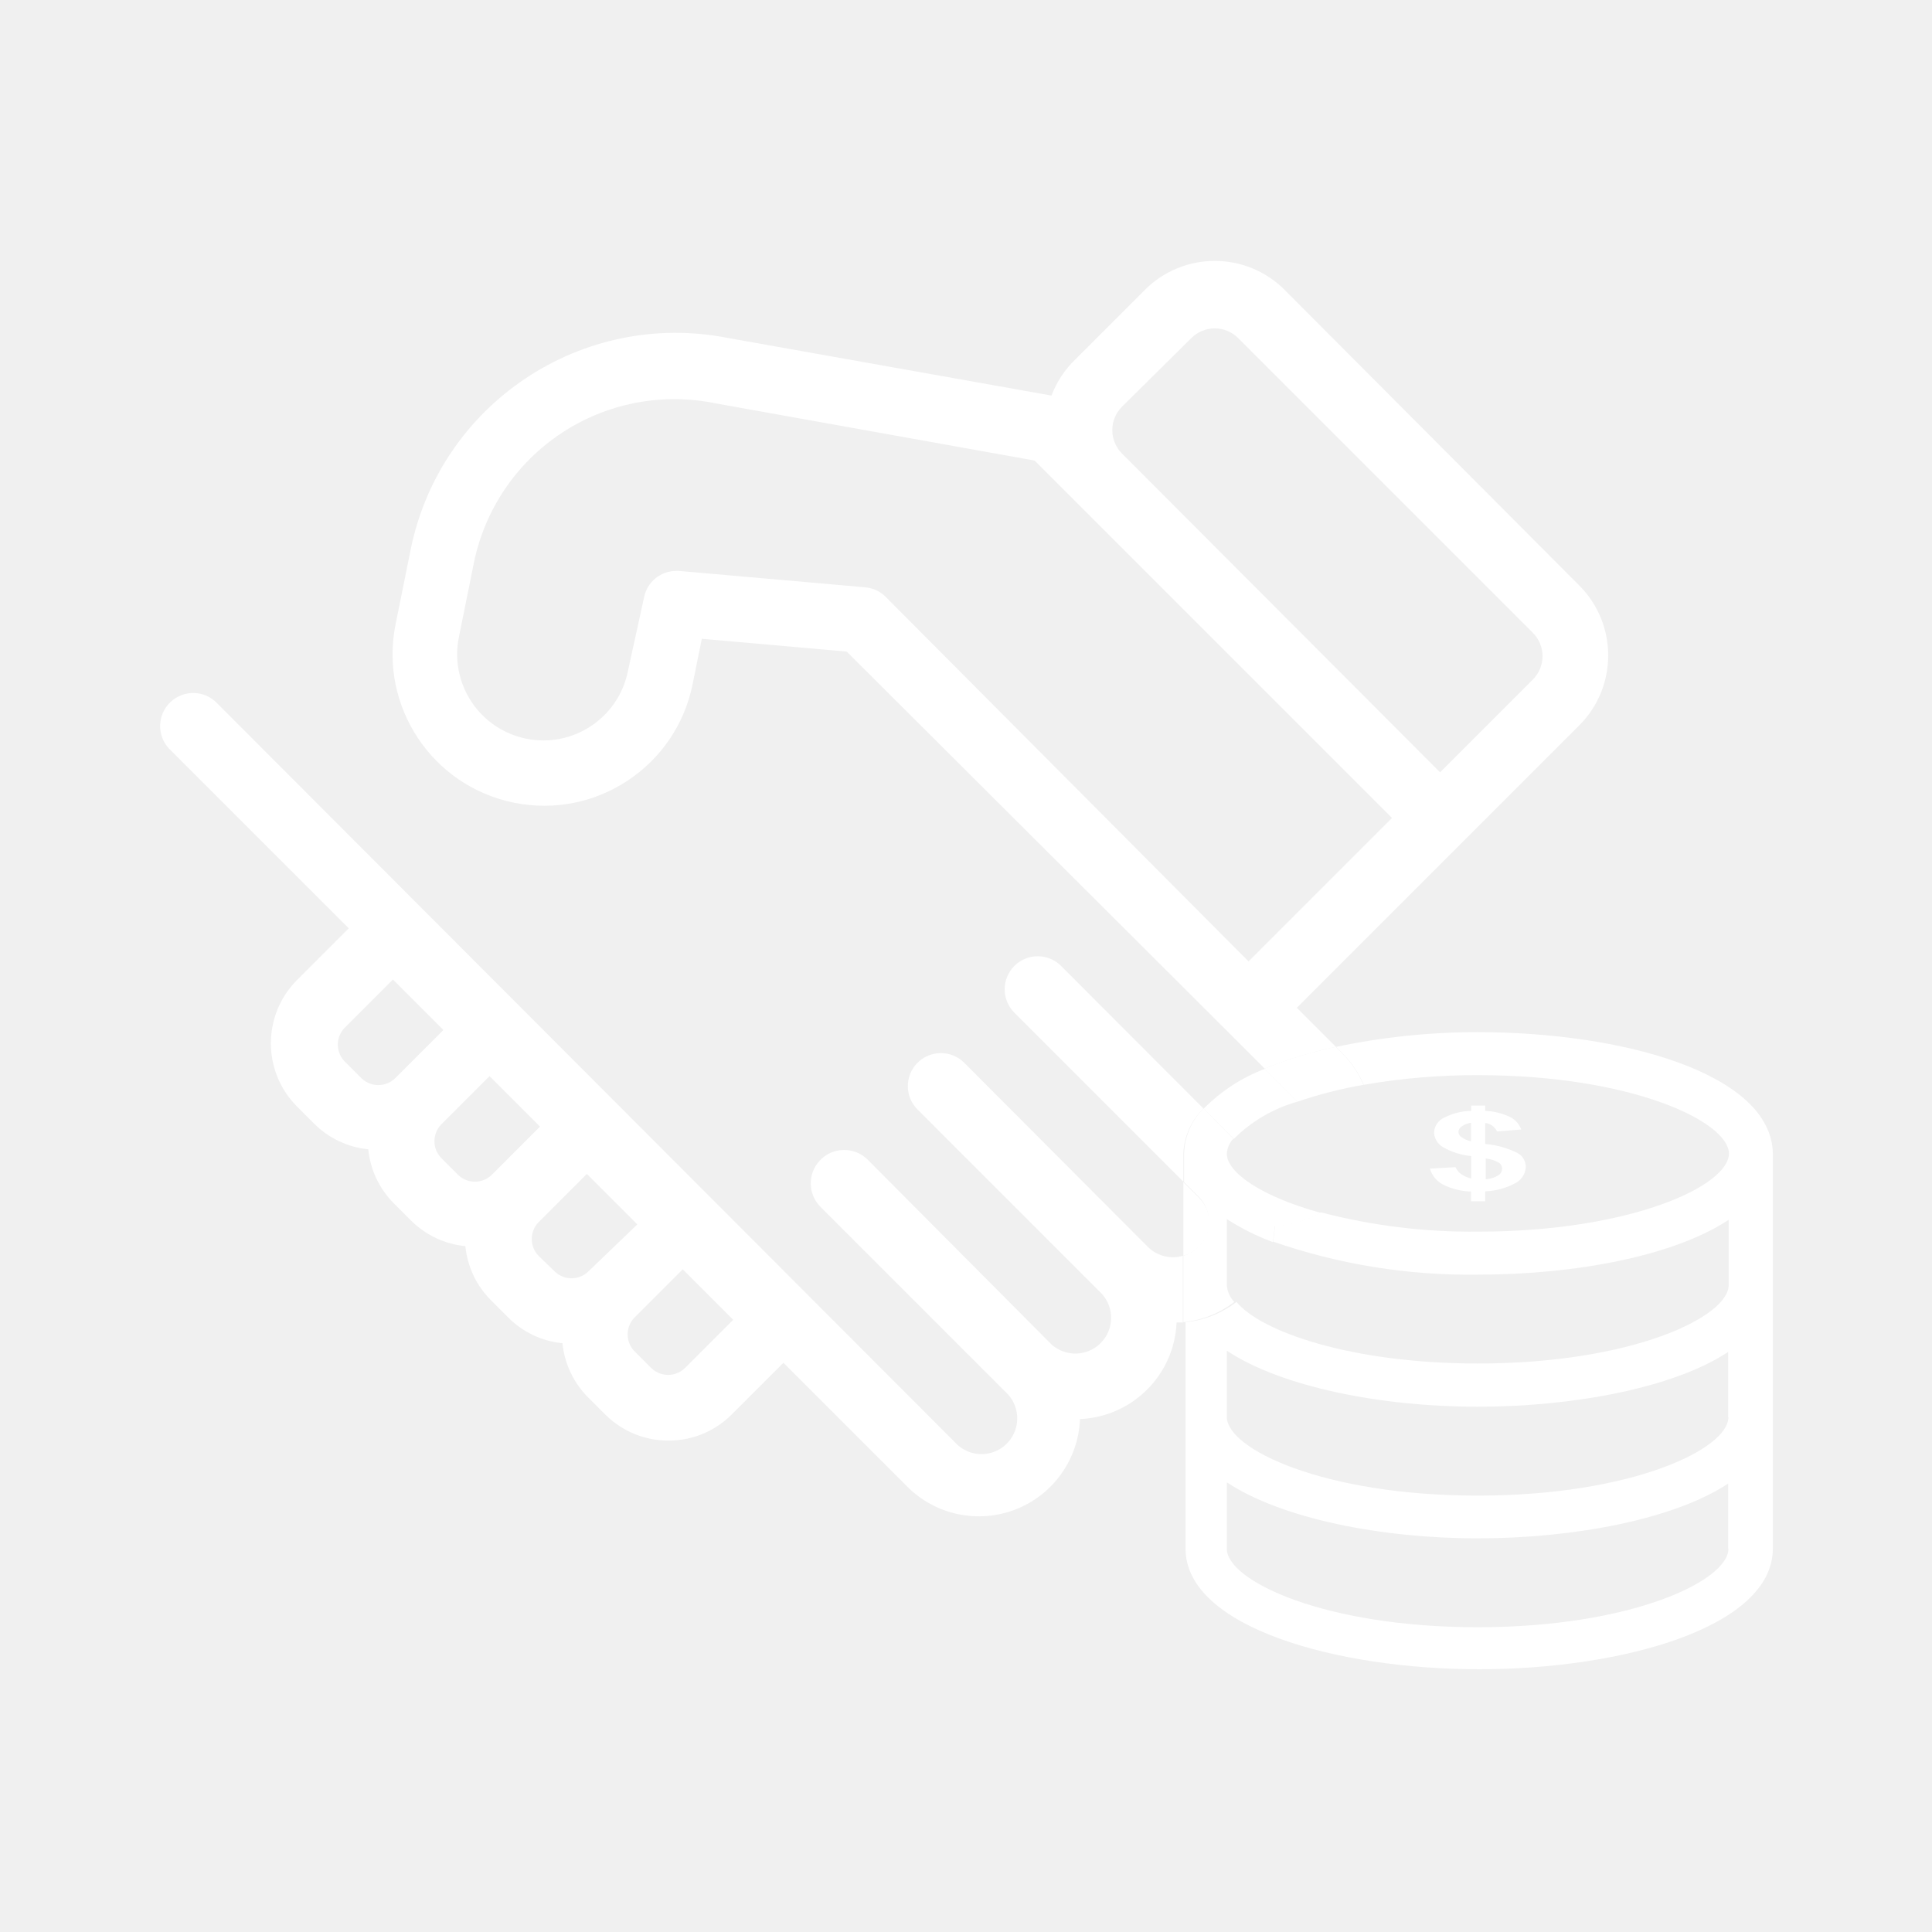
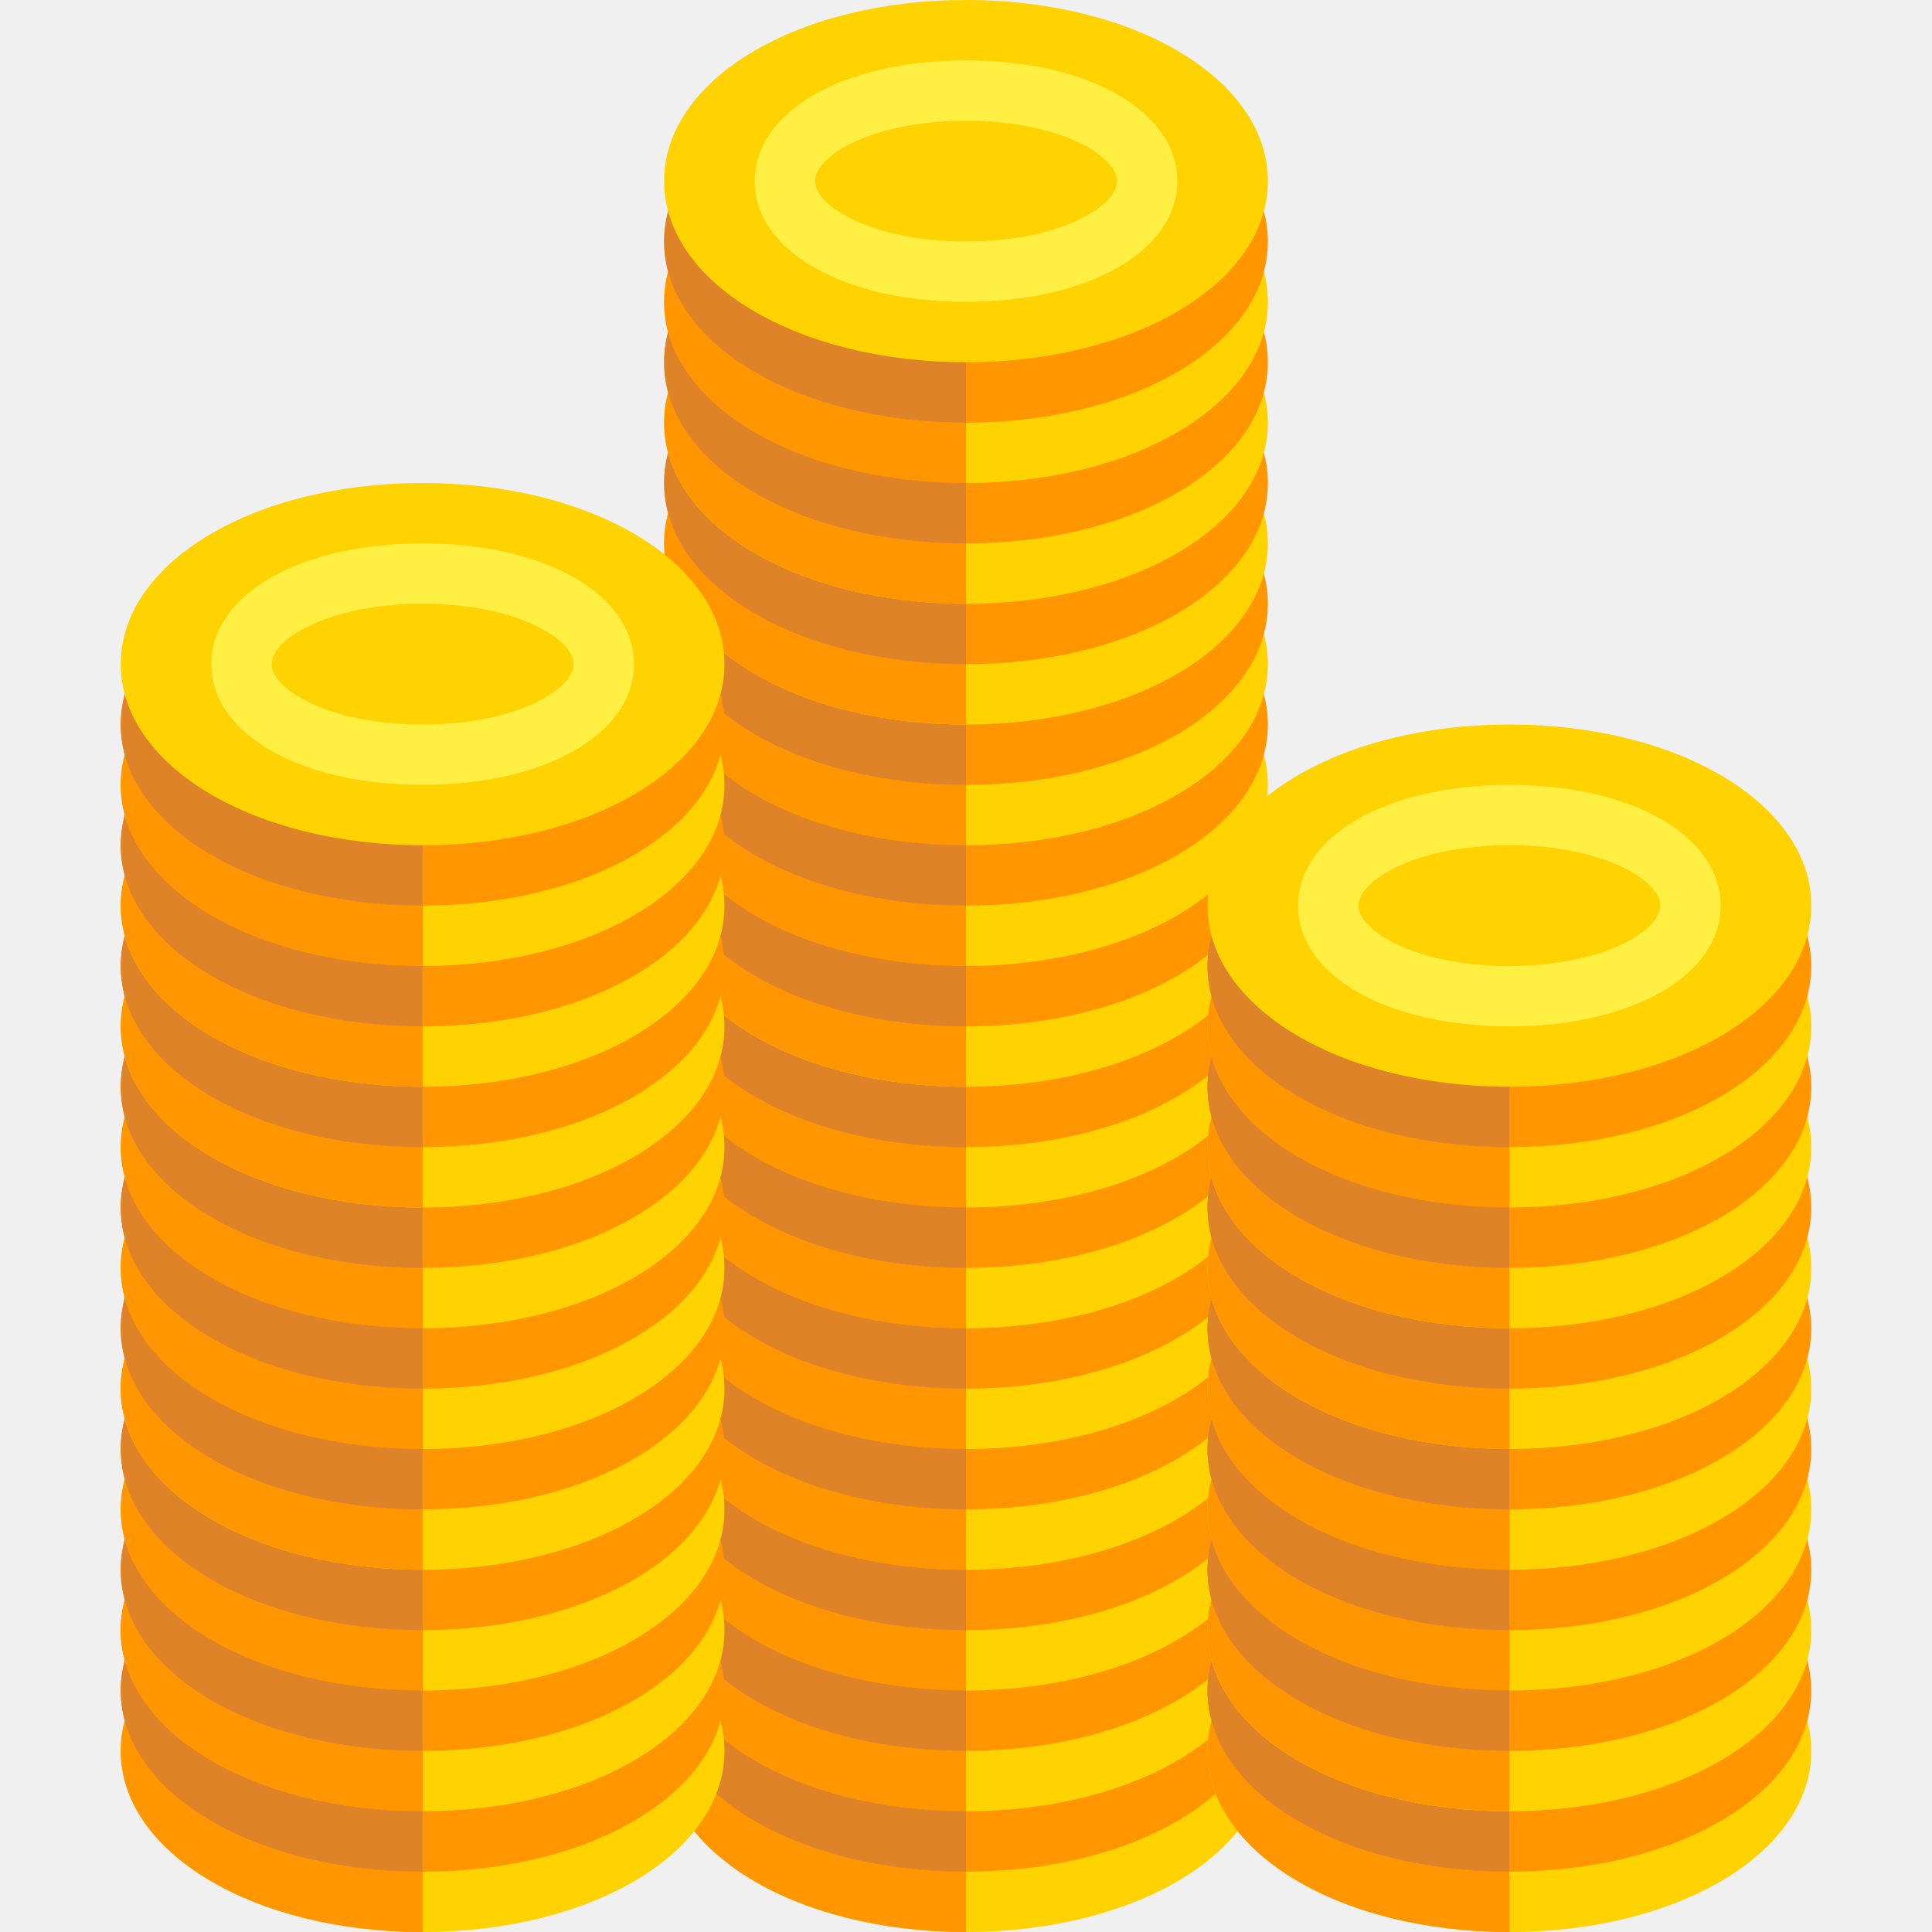
- <svg xmlns="http://www.w3.org/2000/svg" id="Layer_1" data-name="Layer 1" viewBox="0 0 80 80">
-   <defs>
-     <style>.cls-1{fill:none;}.cls-2{fill:#fff;}</style>
-   </defs>
-   <path class="cls-1" d="M51.14,53.92c1.08,1.21,4.76,2.55,10,2.55,6.34,0,10.38-1.92,10.38-3.25v-2.7c-2.26,1.5-6.33,2.27-10.38,2.27a24.82,24.82,0,0,1-8.49-1.37,4.15,4.15,0,0,1-1.13,2.15A4.1,4.1,0,0,1,51.14,53.92Z" />
-   <path class="cls-1" d="M53.66,47.63a1.48,1.48,0,0,0,.06-2,6,6,0,0,0-2.64,1.53l0.48,0.49A1.48,1.48,0,0,0,53.66,47.63Z" />
-   <path class="cls-1" d="M62.19,48.39A0.3,0.3,0,0,0,62,48.14,1.38,1.38,0,0,0,61.51,48v0.86a1.08,1.08,0,0,0,.5-0.15A0.33,0.33,0,0,0,62.19,48.39Z" />
-   <path class="cls-1" d="M60.91,46.48a0.94,0.94,0,0,0-.38.15,0.29,0.29,0,0,0-.14.23,0.28,0.28,0,0,0,.13.22,1.07,1.07,0,0,0,.4.16V46.48Z" />
-   <path class="cls-1" d="M42.91,19.07L29.69,16.7h0a8.47,8.47,0,0,0-10,6.62l-0.62,3.07a3.55,3.55,0,0,0,7,1.4l0.62-3.07A1.36,1.36,0,0,1,28,23.63h0.12l7.72,0.68a1.36,1.36,0,0,1,.84.39l15.1,15.1,5.94-5.94Z" />
-   <path class="cls-1" d="M16.27,40.55l-2,2a1,1,0,0,0,0,1.39l0.7,0.7a1,1,0,0,0,1.39,0l2-2Z" />
-   <path class="cls-1" d="M24.31,48.58l-2,2a1,1,0,0,0,0,1.39l0.7,0.7a1,1,0,0,0,1.39,0l2-2Z" />
-   <path class="cls-1" d="M55.58,49.56a4.11,4.11,0,0,1-.89.66,24.72,24.72,0,0,0,6.51.8c6.33,0,10.38-1.92,10.38-3.25s-4-3.25-10.38-3.25a27,27,0,0,0-4.74.4A4.2,4.2,0,0,1,55.58,49.56Zm4.16-2a0.74,0.74,0,0,1-.37-0.61,0.71,0.71,0,0,1,.42-0.61A2.5,2.5,0,0,1,60.92,46V45.78h0.59V46a2.57,2.57,0,0,1,1,.24,0.92,0.92,0,0,1,.49.53l-1,.08a0.62,0.62,0,0,0-.49-0.35v0.86a3.68,3.68,0,0,1,1.33.37,0.66,0.66,0,0,1,.35.59,0.8,0.8,0,0,1-.45.67,2.81,2.81,0,0,1-1.24.33v0.42H60.91v-0.4a2.8,2.8,0,0,1-1.14-.28,1.09,1.09,0,0,1-.56-0.67l1.06-.06a0.69,0.69,0,0,0,.25.3,1.27,1.27,0,0,0,.4.18V47.88A2.9,2.9,0,0,1,59.75,47.51Z" />
-   <path class="cls-1" d="M59.63,31.95l3.84-3.84a1.37,1.37,0,0,0,0-1.94L51.27,14a1.37,1.37,0,0,0-1.94,0l-2.87,2.87a1.37,1.37,0,0,0,0,1.94Z" />
-   <path class="cls-1" d="M26.32,54.6a1,1,0,0,0,0,1.39l0.7,0.7a1,1,0,0,0,1.39,0l2-2L28.32,52.6Z" />
-   <path class="cls-1" d="M20.29,44.57l-2,2a1,1,0,0,0,0,1.39l0.7,0.7a1,1,0,0,0,1.39,0l2-2Z" />
-   <path class="cls-1" d="M50.8,61.38v2.74c0,1.32,4,3.25,10.38,3.25s10.38-1.92,10.38-3.25v-2.7c-2.26,1.5-6.33,2.27-10.38,2.27S53.09,62.89,50.8,61.38Z" />
-   <path class="cls-1" d="M50.8,55.93v2.74c0,1.32,4,3.25,10.38,3.25S71.57,60,71.57,58.67V56c-2.26,1.5-6.33,2.27-10.38,2.27S53.09,57.44,50.8,55.93Z" />
-   <path class="cls-2" d="M53.7,41.73l6.9-6.9,4.8-4.8a4.1,4.1,0,0,0,0-5.78L53.19,12a4.09,4.09,0,0,0-5.78,0l-2.87,2.87a4.08,4.08,0,0,0-1,1.51L30.17,14h0A11.2,11.2,0,0,0,17,22.78l-0.62,3.07a6.27,6.27,0,1,0,12.3,2.48l0.38-1.88,6,0.53L50.81,42.69l1.56,1.56a17,17,0,0,1,2.95-.9ZM46.46,16.84L49.33,14a1.37,1.37,0,0,1,1.94,0l12.2,12.2a1.37,1.37,0,0,1,0,1.94l-3.84,3.84L46.46,18.78A1.37,1.37,0,0,1,46.46,16.84Zm-9.79,7.87a1.36,1.36,0,0,0-.84-0.39l-7.72-.68H28a1.36,1.36,0,0,0-1.33,1.09L26,27.79a3.55,3.55,0,1,1-7-1.4l0.62-3.07a8.47,8.47,0,0,1,10-6.62h0l13.22,2.37,14.8,14.8-5.94,5.94Z" />
-   <path class="cls-2" d="M47.55,51.65L39.92,44A1.36,1.36,0,1,0,38,45.95l7.63,7.63a1.48,1.48,0,0,1-2.09,2.09L35.91,48A1.36,1.36,0,0,0,34,50l7.63,7.63a1.48,1.48,0,1,1-2.09,2.09L9,29.13A1.36,1.36,0,0,0,7,31l7.44,7.44-2.14,2.14a3.71,3.71,0,0,0,0,5.24l0.7,0.7a3.68,3.68,0,0,0,2.25,1.07,3.68,3.68,0,0,0,1.07,2.25l0.7,0.7a3.69,3.69,0,0,0,2.25,1.06,3.67,3.67,0,0,0,1.07,2.25l0.7,0.7a3.67,3.67,0,0,0,2.25,1.07,3.69,3.69,0,0,0,1.07,2.25l0.7,0.7a3.71,3.71,0,0,0,5.24,0l2.14-2.14,5.12,5.12a4.19,4.19,0,0,0,7.16-2.79,4.18,4.18,0,0,0,4-4l0.26,0V52A1.47,1.47,0,0,1,47.55,51.65Zm-31.19-7a1,1,0,0,1-1.39,0l-0.7-.7a1,1,0,0,1,0-1.39l2-2,2.09,2.09Zm4,4a1,1,0,0,1-1.39,0l-0.7-.7a1,1,0,0,1,0-1.39l2-2,2.09,2.09Zm4,4a1,1,0,0,1-1.39,0L22.3,52a1,1,0,0,1,0-1.39l2-2,2.09,2.09Zm4,4a1,1,0,0,1-1.39,0l-0.7-.7a1,1,0,0,1,0-1.39l2-2,2.09,2.09Z" />
-   <path class="cls-2" d="M49.83,45.9L43.94,40A1.36,1.36,0,1,0,42,41.93l7,7V47.77A2.77,2.77,0,0,1,49.83,45.9Z" />
-   <path class="cls-2" d="M61.2,42.74a28.24,28.24,0,0,0-5.88.61l0.27,0.27a4.17,4.17,0,0,1,.88,1.3,27,27,0,0,1,4.74-.4c6.34,0,10.38,1.92,10.38,3.25S67.53,51,61.2,51a24.72,24.72,0,0,1-6.51-.8,4.21,4.21,0,0,1-1.9.56,4.28,4.28,0,0,1-.08.65,24.82,24.82,0,0,0,8.49,1.37c4.05,0,8.13-.78,10.38-2.27v2.7c0,1.32-4,3.25-10.38,3.25-5.28,0-9-1.33-10-2.55a4.16,4.16,0,0,1-2.11.84v9.37c0,3.26,6.26,5,12.16,5s12.16-1.73,12.16-5V47.77C73.36,44.47,67.24,42.74,61.2,42.74ZM71.57,64.13c0,1.32-4,3.25-10.38,3.25S50.8,65.45,50.8,64.13V61.38c2.28,1.51,6.42,2.32,10.38,2.32s8.13-.78,10.38-2.27v2.7Zm0-5.45c0,1.32-4,3.25-10.38,3.25S50.8,60,50.8,58.67V55.93c2.28,1.51,6.42,2.32,10.38,2.32s8.13-.78,10.38-2.27v2.7Z" />
-   <path class="cls-2" d="M53.72,45.62l-0.06-.07-1.29-1.29a7.1,7.1,0,0,0-2.53,1.65l1.25,1.25A6,6,0,0,1,53.72,45.62Z" />
-   <path class="cls-2" d="M50.08,50.6a1.47,1.47,0,0,0-.43-1L49,48.95V52A1.46,1.46,0,0,0,50.08,50.6Z" />
-   <path class="cls-2" d="M53.72,45.62a17.89,17.89,0,0,1,2.74-.7,4.17,4.17,0,0,0-.88-1.3l-0.27-.27a17,17,0,0,0-2.95.9l1.29,1.29Z" />
-   <path class="cls-2" d="M50.8,53.22V50.48a9.9,9.9,0,0,0,1.9.95,4.28,4.28,0,0,0,.08-0.65,4.21,4.21,0,0,0,1.9-.56c-2.46-.68-3.88-1.67-3.88-2.45a1,1,0,0,1,.27-0.62L49.83,45.9a2.77,2.77,0,0,0-.8,1.87v1.18l0.61,0.61A1.47,1.47,0,0,1,49,52v2.75a4.16,4.16,0,0,0,2.11-.84A1.11,1.11,0,0,1,50.8,53.22Z" />
-   <path class="cls-2" d="M60.52,48.63a0.69,0.69,0,0,1-.25-0.3l-1.06.06a1.09,1.09,0,0,0,.56.67,2.8,2.8,0,0,0,1.14.28v0.4H61.5V49.33A2.81,2.81,0,0,0,62.73,49a0.8,0.8,0,0,0,.45-0.67,0.66,0.66,0,0,0-.35-0.59,3.68,3.68,0,0,0-1.33-.37V46.5a0.62,0.62,0,0,1,.49.35l1-.08a0.92,0.92,0,0,0-.49-0.53,2.57,2.57,0,0,0-1-.24V45.78H60.92V46a2.5,2.5,0,0,0-1.12.28,0.71,0.71,0,0,0-.42.61,0.74,0.74,0,0,0,.37.61,2.9,2.9,0,0,0,1.17.37v0.93A1.27,1.27,0,0,1,60.52,48.63Zm1-.66a1.38,1.38,0,0,1,.52.16,0.3,0.3,0,0,1,.16.25,0.33,0.33,0,0,1-.18.3,1.08,1.08,0,0,1-.5.15V48Zm-1-.88a0.28,0.28,0,0,1-.13-0.22,0.29,0.29,0,0,1,.14-0.23,0.94,0.94,0,0,1,.38-0.15v0.77A1.07,1.07,0,0,1,60.52,47.09Z" />
+ <svg xmlns="http://www.w3.org/2000/svg" version="1.1" id="Capa_1" x="0px" y="0px" viewBox="0 0 512 512" style="enable-background:new 0 0 512 512;" xml:space="preserve">
+   <g>
+     <g>
+       <g>
+         <g>
+           <path style="fill:#FFD200;" d="M256,416c-44.859,0-80,21.086-80,48c0,26.914,35.141,48,80,48s80-21.086,80-48      C336,437.086,300.859,416,256,416z" />
+         </g>
+       </g>
+       <g>
+         <g>
+           <path style="fill:#FF9600;" d="M256,400c-44.859,0-80,21.086-80,48c0,26.914,35.141,48,80,48s80-21.086,80-48      C336,421.086,300.859,400,256,400z" />
+         </g>
+       </g>
+       <g>
+         <g>
+           <path style="fill:#FFD200;" d="M256,384c-44.859,0-80,21.086-80,48s35.141,48,80,48s80-21.086,80-48S300.859,384,256,384z" />
+         </g>
+       </g>
+       <g>
+         <g>
+           <path style="fill:#FF9600;" d="M256,368c-44.859,0-80,21.086-80,48c0,26.914,35.141,48,80,48s80-21.086,80-48      C336,389.086,300.859,368,256,368z" />
+         </g>
+       </g>
+       <g>
+         <g>
+           <path style="fill:#FFD200;" d="M256,352c-44.859,0-80,21.086-80,48c0,26.914,35.141,48,80,48s80-21.086,80-48      C336,373.086,300.859,352,256,352z" />
+         </g>
+       </g>
+       <g>
+         <g>
+           <path style="fill:#FF9600;" d="M256,336c-44.859,0-80,21.086-80,48c0,26.914,35.141,48,80,48s80-21.086,80-48      C336,357.086,300.859,336,256,336z" />
+         </g>
+       </g>
+       <g>
+         <g>
+           <path style="fill:#FFD200;" d="M256,320c-44.859,0-80,21.086-80,48c0,26.914,35.141,48,80,48s80-21.086,80-48      C336,341.086,300.859,320,256,320z" />
+         </g>
+       </g>
+       <g>
+         <g>
+           <path style="fill:#FF9600;" d="M256,304c-44.859,0-80,21.086-80,48c0,26.914,35.141,48,80,48s80-21.086,80-48      C336,325.086,300.859,304,256,304z" />
+         </g>
+       </g>
+       <g>
+         <g>
+           <path style="fill:#FFD200;" d="M256,288c-44.859,0-80,21.086-80,48c0,26.914,35.141,48,80,48s80-21.086,80-48      C336,309.086,300.859,288,256,288z" />
+         </g>
+       </g>
+       <g>
+         <g>
+           <path style="fill:#FF9600;" d="M256,272c-44.859,0-80,21.086-80,48c0,26.914,35.141,48,80,48s80-21.086,80-48      C336,293.086,300.859,272,256,272z" />
+         </g>
+       </g>
+       <g>
+         <g>
+           <path style="fill:#FFD200;" d="M256,256c-44.859,0-80,21.086-80,48c0,26.914,35.141,48,80,48s80-21.086,80-48      C336,277.086,300.859,256,256,256z" />
+         </g>
+       </g>
+       <g>
+         <g>
+           <path style="fill:#FF9600;" d="M256,240c-44.859,0-80,21.086-80,48c0,26.914,35.141,48,80,48s80-21.086,80-48      C336,261.086,300.859,240,256,240z" />
+         </g>
+       </g>
+       <g>
+         <g>
+           <path style="fill:#FFD200;" d="M256,224c-44.859,0-80,21.086-80,48c0,26.914,35.141,48,80,48s80-21.086,80-48      C336,245.086,300.859,224,256,224z" />
+         </g>
+       </g>
+       <g>
+         <g>
+           <path style="fill:#FF9600;" d="M256,208c-44.859,0-80,21.086-80,48s35.141,48,80,48s80-21.086,80-48S300.859,208,256,208z" />
+         </g>
+       </g>
+       <g>
+         <g>
+           <path style="fill:#FF9600;" d="M176,464c0,26.914,35.141,48,80,48v-96C211.141,416,176,437.086,176,464z" />
+         </g>
+       </g>
+       <g>
+         <g>
+           <path style="fill:#DF8328;" d="M176,448c0,26.914,35.141,48,80,48v-96C211.141,400,176,421.086,176,448z" />
+         </g>
+       </g>
+       <g>
+         <g>
+           <path style="fill:#FF9600;" d="M176,432c0,26.914,35.141,48,80,48v-96C211.141,384,176,405.086,176,432z" />
+         </g>
+       </g>
+       <g>
+         <g>
+           <path style="fill:#DF8328;" d="M176,416c0,26.914,35.141,48,80,48v-96C211.141,368,176,389.086,176,416z" />
+         </g>
+       </g>
+       <g>
+         <g>
+           <path style="fill:#FF9600;" d="M176,400c0,26.914,35.141,48,80,48v-96C211.141,352,176,373.086,176,400z" />
+         </g>
+       </g>
+       <g>
+         <g>
+           <path style="fill:#DF8328;" d="M176,384c0,26.914,35.141,48,80,48v-96C211.141,336,176,357.086,176,384z" />
+         </g>
+       </g>
+       <g>
+         <g>
+           <path style="fill:#FF9600;" d="M176,368c0,26.914,35.141,48,80,48v-96C211.141,320,176,341.086,176,368z" />
+         </g>
+       </g>
+       <g>
+         <g>
+           <path style="fill:#FF9600;" d="M176,368c0,26.914,35.141,48,80,48v-96C211.141,320,176,341.086,176,368z" />
+         </g>
+       </g>
+       <g>
+         <g>
+           <path style="fill:#DF8328;" d="M176,352c0,26.914,35.141,48,80,48v-96C211.141,304,176,325.086,176,352z" />
+         </g>
+       </g>
+       <g>
+         <g>
+           <path style="fill:#FF9600;" d="M176,336c0,26.914,35.141,48,80,48v-96C211.141,288,176,309.086,176,336z" />
+         </g>
+       </g>
+       <g>
+         <g>
+           <path style="fill:#DF8328;" d="M176,320c0,26.914,35.141,48,80,48v-96C211.141,272,176,293.086,176,320z" />
+         </g>
+       </g>
+       <g>
+         <g>
+           <path style="fill:#FF9600;" d="M176,304c0,26.914,35.141,48,80,48v-96C211.141,256,176,277.086,176,304z" />
+         </g>
+       </g>
+       <g>
+         <g>
+           <path style="fill:#FF9600;" d="M176,304c0,26.914,35.141,48,80,48v-96C211.141,256,176,277.086,176,304z" />
+         </g>
+       </g>
+       <g>
+         <g>
+           <path style="fill:#DF8328;" d="M176,288c0,26.914,35.141,48,80,48v-96C211.141,240,176,261.086,176,288z" />
+         </g>
+       </g>
+       <g>
+         <g>
+           <path style="fill:#FF9600;" d="M176,272c0,26.914,35.141,48,80,48v-96C211.141,224,176,245.086,176,272z" />
+         </g>
+       </g>
+       <g>
+         <g>
+           <path style="fill:#DF8328;" d="M176,256c0,26.914,35.141,48,80,48v-96C211.141,208,176,229.086,176,256z" />
+         </g>
+       </g>
+       <g>
+         <g>
+           <path style="fill:#FF9600;" d="M176,240c0,26.914,35.141,48,80,48v-96C211.141,192,176,213.086,176,240z" />
+         </g>
+       </g>
+       <g>
+         <g>
+           <path style="fill:#FFD200;" d="M256,192c-44.859,0-80,21.086-80,48s35.141,48,80,48s80-21.086,80-48S300.859,192,256,192z" />
+         </g>
+       </g>
+       <g>
+         <g>
+           <path style="fill:#FF9600;" d="M256,176c-44.859,0-80,21.086-80,48s35.141,48,80,48s80-21.086,80-48S300.859,176,256,176z" />
+         </g>
+       </g>
+       <g>
+         <g>
+           <path style="fill:#FFD200;" d="M256,160c-44.859,0-80,21.086-80,48s35.141,48,80,48s80-21.086,80-48S300.859,160,256,160z" />
+         </g>
+       </g>
+       <g>
+         <g>
+           <path style="fill:#FF9600;" d="M256,144c-44.859,0-80,21.086-80,48s35.141,48,80,48s80-21.086,80-48S300.859,144,256,144z" />
+         </g>
+       </g>
+       <g>
+         <g>
+           <path style="fill:#FFD200;" d="M256,128c-44.859,0-80,21.086-80,48s35.141,48,80,48s80-21.086,80-48S300.859,128,256,128z" />
+         </g>
+       </g>
+       <g>
+         <g>
+           <path style="fill:#FF9600;" d="M176,240c0,26.914,35.141,48,80,48v-96C211.141,192,176,213.086,176,240z" />
+         </g>
+       </g>
+       <g>
+         <g>
+           <path style="fill:#DF8328;" d="M176,224c0,26.914,35.141,48,80,48v-96C211.141,176,176,197.086,176,224z" />
+         </g>
+       </g>
+       <g>
+         <g>
+           <path style="fill:#FF9600;" d="M176,208c0,26.914,35.141,48,80,48v-96C211.141,160,176,181.086,176,208z" />
+         </g>
+       </g>
+       <g>
+         <g>
+           <path style="fill:#DF8328;" d="M176,192c0,26.914,35.141,48,80,48v-96C211.141,144,176,165.086,176,192z" />
+         </g>
+       </g>
+       <g>
+         <g>
+           <path style="fill:#FF9600;" d="M176,176c0,26.914,35.141,48,80,48v-96C211.141,128,176,149.086,176,176z" />
+         </g>
+       </g>
+       <g>
+         <g>
+           <path style="fill:#FF9600;" d="M256,112c-44.859,0-80,21.086-80,48s35.141,48,80,48s80-21.086,80-48S300.859,112,256,112z" />
+         </g>
+       </g>
+       <g>
+         <g>
+           <path style="fill:#DF8328;" d="M176,160c0,26.914,35.141,48,80,48v-96C211.141,112,176,133.086,176,160z" />
+         </g>
+       </g>
+       <g>
+         <g>
+           <path style="fill:#FFD200;" d="M256,96c-44.859,0-80,21.086-80,48s35.141,48,80,48s80-21.086,80-48S300.859,96,256,96z" />
+         </g>
+       </g>
+       <g>
+         <g>
+           <path style="fill:#FF9600;" d="M256,80c-44.859,0-80,21.086-80,48s35.141,48,80,48s80-21.086,80-48S300.859,80,256,80z" />
+         </g>
+       </g>
+       <g>
+         <g>
+           <path style="fill:#FF9600;" d="M176,144c0,26.914,35.141,48,80,48V96C211.141,96,176,117.086,176,144z" />
+         </g>
+       </g>
+       <g>
+         <g>
+           <path style="fill:#DF8328;" d="M176,128c0,26.914,35.141,48,80,48V80C211.141,80,176,101.086,176,128z" />
+         </g>
+       </g>
+       <g>
+         <g>
+           <path style="fill:#FFD200;" d="M256,64c-44.859,0-80,21.086-80,48s35.141,48,80,48s80-21.086,80-48S300.859,64,256,64z" />
+         </g>
+       </g>
+       <g>
+         <g>
+           <path style="fill:#FF9600;" d="M256,48c-44.859,0-80,21.086-80,48s35.141,48,80,48s80-21.086,80-48S300.859,48,256,48z" />
+         </g>
+       </g>
+       <g>
+         <g>
+           <path style="fill:#FFD200;" d="M256,32c-44.859,0-80,21.086-80,48s35.141,48,80,48s80-21.086,80-48S300.859,32,256,32z" />
+         </g>
+       </g>
+       <g>
+         <g>
+           <path style="fill:#FF9600;" d="M176,112c0,26.914,35.141,48,80,48V64C211.141,64,176,85.086,176,112z" />
+         </g>
+       </g>
+       <g>
+         <g>
+           <path style="fill:#DF8328;" d="M176,96c0,26.914,35.141,48,80,48V48C211.141,48,176,69.086,176,96z" />
+         </g>
+       </g>
+       <g>
+         <g>
+           <path style="fill:#FF9600;" d="M176,80c0,26.914,35.141,48,80,48V32C211.141,32,176,53.086,176,80z" />
+         </g>
+       </g>
+       <g>
+         <g>
+           <path style="fill:#FF9600;" d="M256,16c-44.859,0-80,21.086-80,48s35.141,48,80,48s80-21.086,80-48S300.859,16,256,16z" />
+         </g>
+       </g>
+       <g>
+         <g>
+           <path style="fill:#DF8328;" d="M176,64c0,26.914,35.141,48,80,48V16C211.141,16,176,37.086,176,64z" />
+         </g>
+       </g>
+       <g>
+         <g>
+           <path style="fill:#FFD200;" d="M256,0c-44.859,0-80,21.086-80,48s35.141,48,80,48s80-21.086,80-48S300.859,0,256,0z" />
+         </g>
+       </g>
+       <g>
+         <g>
+           <path style="fill:#FFEF43;" d="M256,80c-32.445,0-56-13.461-56-32s23.555-32,56-32s56,13.461,56,32S288.445,80,256,80z M256,32      c-24.781,0-40,9.32-40,16s15.219,16,40,16s40-9.32,40-16S280.781,32,256,32z" />
+         </g>
+       </g>
+     </g>
+     <g>
+       <g>
+         <g>
+           <path style="fill:#FFD200;" d="M400,416c-44.859,0-80,21.086-80,48c0,26.914,35.141,48,80,48s80-21.086,80-48      C480,437.086,444.859,416,400,416z" />
+         </g>
+       </g>
+       <g>
+         <g>
+           <path style="fill:#FF9600;" d="M400,400c-44.859,0-80,21.086-80,48c0,26.914,35.141,48,80,48s80-21.086,80-48      C480,421.086,444.859,400,400,400z" />
+         </g>
+       </g>
+       <g>
+         <g>
+           <path style="fill:#FF9600;" d="M320,464c0,26.914,35.141,48,80,48v-96C355.14,416,320,437.086,320,464z" />
+         </g>
+       </g>
+       <g>
+         <g>
+           <path style="fill:#DF8328;" d="M320,448c0,26.914,35.141,48,80,48v-96C355.14,400,320,421.086,320,448z" />
+         </g>
+       </g>
+       <g>
+         <g>
+           <path style="fill:#FF9600;" d="M320,432c0,26.914,35.141,48,80,48v-96C355.14,384,320,405.086,320,432z" />
+         </g>
+       </g>
+       <g>
+         <g>
+           <path style="fill:#FFD200;" d="M400,384c-44.859,0-80,21.086-80,48s35.141,48,80,48s80-21.086,80-48S444.859,384,400,384z" />
+         </g>
+       </g>
+       <g>
+         <g>
+           <path style="fill:#FF9600;" d="M400,368c-44.859,0-80,21.086-80,48c0,26.914,35.141,48,80,48s80-21.086,80-48      C480,389.086,444.859,368,400,368z" />
+         </g>
+       </g>
+       <g>
+         <g>
+           <path style="fill:#FFD200;" d="M400,352c-44.859,0-80,21.086-80,48c0,26.914,35.141,48,80,48s80-21.086,80-48      C480,373.086,444.859,352,400,352z" />
+         </g>
+       </g>
+       <g>
+         <g>
+           <path style="fill:#FF9600;" d="M400,336c-44.859,0-80,21.086-80,48c0,26.914,35.141,48,80,48s80-21.086,80-48      C480,357.086,444.859,336,400,336z" />
+         </g>
+       </g>
+       <g>
+         <g>
+           <path style="fill:#FFD200;" d="M400,320c-44.859,0-80,21.086-80,48c0,26.914,35.141,48,80,48s80-21.086,80-48      C480,341.086,444.859,320,400,320z" />
+         </g>
+       </g>
+       <g>
+         <g>
+           <path style="fill:#FF9600;" d="M320,432c0,26.914,35.141,48,80,48v-96C355.14,384,320,405.086,320,432z" />
+         </g>
+       </g>
+       <g>
+         <g>
+           <path style="fill:#DF8328;" d="M320,416c0,26.914,35.141,48,80,48v-96C355.14,368,320,389.086,320,416z" />
+         </g>
+       </g>
+       <g>
+         <g>
+           <path style="fill:#FF9600;" d="M320,400c0,26.914,35.141,48,80,48v-96C355.14,352,320,373.086,320,400z" />
+         </g>
+       </g>
+       <g>
+         <g>
+           <path style="fill:#DF8328;" d="M320,384c0,26.914,35.141,48,80,48v-96C355.14,336,320,357.086,320,384z" />
+         </g>
+       </g>
+       <g>
+         <g>
+           <path style="fill:#FF9600;" d="M320,368c0,26.914,35.141,48,80,48v-96C355.14,320,320,341.086,320,368z" />
+         </g>
+       </g>
+       <g>
+         <g>
+           <path style="fill:#FF9600;" d="M400,304c-44.859,0-80,21.086-80,48c0,26.914,35.141,48,80,48s80-21.086,80-48      C480,325.086,444.859,304,400,304z" />
+         </g>
+       </g>
+       <g>
+         <g>
+           <path style="fill:#DF8328;" d="M320,352c0,26.914,35.141,48,80,48v-96C355.14,304,320,325.086,320,352z" />
+         </g>
+       </g>
+       <g>
+         <g>
+           <path style="fill:#FFD200;" d="M400,288c-44.859,0-80,21.086-80,48c0,26.914,35.141,48,80,48s80-21.086,80-48      C480,309.086,444.859,288,400,288z" />
+         </g>
+       </g>
+       <g>
+         <g>
+           <path style="fill:#FF9600;" d="M400,272c-44.859,0-80,21.086-80,48c0,26.914,35.141,48,80,48s80-21.086,80-48      C480,293.086,444.859,272,400,272z" />
+         </g>
+       </g>
+       <g>
+         <g>
+           <path style="fill:#FF9600;" d="M320,336c0,26.914,35.141,48,80,48v-96C355.14,288,320,309.086,320,336z" />
+         </g>
+       </g>
+       <g>
+         <g>
+           <path style="fill:#DF8328;" d="M320,320c0,26.914,35.141,48,80,48v-96C355.14,272,320,293.086,320,320z" />
+         </g>
+       </g>
+       <g>
+         <g>
+           <path style="fill:#FFD200;" d="M400,256c-44.859,0-80,21.086-80,48c0,26.914,35.141,48,80,48s80-21.086,80-48      C480,277.086,444.859,256,400,256z" />
+         </g>
+       </g>
+       <g>
+         <g>
+           <path style="fill:#FF9600;" d="M400,240c-44.859,0-80,21.086-80,48c0,26.914,35.141,48,80,48s80-21.086,80-48      C480,261.086,444.859,240,400,240z" />
+         </g>
+       </g>
+       <g>
+         <g>
+           <path style="fill:#FFD200;" d="M400,224c-44.859,0-80,21.086-80,48c0,26.914,35.141,48,80,48s80-21.086,80-48      C480,245.086,444.859,224,400,224z" />
+         </g>
+       </g>
+       <g>
+         <g>
+           <path style="fill:#FF9600;" d="M320,304c0,26.914,35.141,48,80,48v-96C355.14,256,320,277.086,320,304z" />
+         </g>
+       </g>
+       <g>
+         <g>
+           <path style="fill:#DF8328;" d="M320,288c0,26.914,35.141,48,80,48v-96C355.14,240,320,261.086,320,288z" />
+         </g>
+       </g>
+       <g>
+         <g>
+           <path style="fill:#FF9600;" d="M320,272c0,26.914,35.141,48,80,48v-96C355.14,224,320,245.086,320,272z" />
+         </g>
+       </g>
+       <g>
+         <g>
+           <path style="fill:#FF9600;" d="M400,208c-44.859,0-80,21.086-80,48s35.141,48,80,48s80-21.086,80-48S444.859,208,400,208z" />
+         </g>
+       </g>
+       <g>
+         <g>
+           <path style="fill:#DF8328;" d="M320,256c0,26.914,35.141,48,80,48v-96C355.14,208,320,229.086,320,256z" />
+         </g>
+       </g>
+       <g>
+         <g>
+           <path style="fill:#FFD200;" d="M400,192c-44.859,0-80,21.086-80,48s35.141,48,80,48s80-21.086,80-48S444.859,192,400,192z" />
+         </g>
+       </g>
+       <g>
+         <g>
+           <path style="fill:#FFEF43;" d="M400,272c-32.445,0-56-13.461-56-32s23.555-32,56-32s56,13.461,56,32S432.445,272,400,272z       M400,224c-24.781,0-40,9.32-40,16s15.219,16,40,16c24.781,0,40-9.32,40-16S424.781,224,400,224z" />
+         </g>
+       </g>
+     </g>
+     <g>
+       <g>
+         <g>
+           <path style="fill:#FFD200;" d="M112,416c-44.859,0-80,21.086-80,48c0,26.914,35.141,48,80,48s80-21.086,80-48      C192,437.086,156.859,416,112,416z" />
+         </g>
+       </g>
+       <g>
+         <g>
+           <path style="fill:#FF9600;" d="M112,400c-44.859,0-80,21.086-80,48c0,26.914,35.141,48,80,48s80-21.086,80-48      C192,421.086,156.859,400,112,400z" />
+         </g>
+       </g>
+       <g>
+         <g>
+           <path style="fill:#FFD200;" d="M112,384c-44.859,0-80,21.086-80,48s35.141,48,80,48s80-21.086,80-48S156.859,384,112,384z" />
+         </g>
+       </g>
+       <g>
+         <g>
+           <path style="fill:#FF9600;" d="M112,368c-44.859,0-80,21.086-80,48c0,26.914,35.141,48,80,48s80-21.086,80-48      C192,389.086,156.859,368,112,368z" />
+         </g>
+       </g>
+       <g>
+         <g>
+           <path style="fill:#FFD200;" d="M112,352c-44.859,0-80,21.086-80,48c0,26.914,35.141,48,80,48s80-21.086,80-48      C192,373.086,156.859,352,112,352z" />
+         </g>
+       </g>
+       <g>
+         <g>
+           <path style="fill:#FF9600;" d="M112,336c-44.859,0-80,21.086-80,48c0,26.914,35.141,48,80,48s80-21.086,80-48      C192,357.086,156.859,336,112,336z" />
+         </g>
+       </g>
+       <g>
+         <g>
+           <path style="fill:#FF9600;" d="M32,464c0,26.914,35.141,48,80,48v-96C67.141,416,32,437.086,32,464z" />
+         </g>
+       </g>
+       <g>
+         <g>
+           <path style="fill:#DF8328;" d="M32,448c0,26.914,35.141,48,80,48v-96C67.141,400,32,421.086,32,448z" />
+         </g>
+       </g>
+       <g>
+         <g>
+           <path style="fill:#FF9600;" d="M32,432c0,26.914,35.141,48,80,48v-96C67.141,384,32,405.086,32,432z" />
+         </g>
+       </g>
+       <g>
+         <g>
+           <path style="fill:#FF9600;" d="M32,432c0,26.914,35.141,48,80,48v-96C67.141,384,32,405.086,32,432z" />
+         </g>
+       </g>
+       <g>
+         <g>
+           <path style="fill:#DF8328;" d="M32,416c0,26.914,35.141,48,80,48v-96C67.141,368,32,389.086,32,416z" />
+         </g>
+       </g>
+       <g>
+         <g>
+           <path style="fill:#FF9600;" d="M32,400c0,26.914,35.141,48,80,48v-96C67.141,352,32,373.086,32,400z" />
+         </g>
+       </g>
+       <g>
+         <g>
+           <path style="fill:#DF8328;" d="M32,384c0,26.914,35.141,48,80,48v-96C67.141,336,32,357.086,32,384z" />
+         </g>
+       </g>
+       <g>
+         <g>
+           <path style="fill:#FF9600;" d="M32,368c0,26.914,35.141,48,80,48v-96C67.141,320,32,341.086,32,368z" />
+         </g>
+       </g>
+       <g>
+         <g>
+           <path style="fill:#FFD200;" d="M112,320c-44.859,0-80,21.086-80,48c0,26.914,35.141,48,80,48s80-21.086,80-48      C192,341.086,156.859,320,112,320z" />
+         </g>
+       </g>
+       <g>
+         <g>
+           <path style="fill:#FF9600;" d="M112,304c-44.859,0-80,21.086-80,48c0,26.914,35.141,48,80,48s80-21.086,80-48      C192,325.086,156.859,304,112,304z" />
+         </g>
+       </g>
+       <g>
+         <g>
+           <path style="fill:#FFD200;" d="M112,288c-44.859,0-80,21.086-80,48c0,26.914,35.141,48,80,48s80-21.086,80-48      C192,309.086,156.859,288,112,288z" />
+         </g>
+       </g>
+       <g>
+         <g>
+           <path style="fill:#FF9600;" d="M112,272c-44.859,0-80,21.086-80,48c0,26.914,35.141,48,80,48s80-21.086,80-48      C192,293.086,156.859,272,112,272z" />
+         </g>
+       </g>
+       <g>
+         <g>
+           <path style="fill:#FFD200;" d="M112,256c-44.859,0-80,21.086-80,48c0,26.914,35.141,48,80,48s80-21.086,80-48      C192,277.086,156.859,256,112,256z" />
+         </g>
+       </g>
+       <g>
+         <g>
+           <path style="fill:#FF9600;" d="M32,368c0,26.914,35.141,48,80,48v-96C67.141,320,32,341.086,32,368z" />
+         </g>
+       </g>
+       <g>
+         <g>
+           <path style="fill:#DF8328;" d="M32,352c0,26.914,35.141,48,80,48v-96C67.141,304,32,325.086,32,352z" />
+         </g>
+       </g>
+       <g>
+         <g>
+           <path style="fill:#FF9600;" d="M32,336c0,26.914,35.141,48,80,48v-96C67.141,288,32,309.086,32,336z" />
+         </g>
+       </g>
+       <g>
+         <g>
+           <path style="fill:#DF8328;" d="M32,320c0,26.914,35.141,48,80,48v-96C67.141,272,32,293.086,32,320z" />
+         </g>
+       </g>
+       <g>
+         <g>
+           <path style="fill:#FF9600;" d="M32,304c0,26.914,35.141,48,80,48v-96C67.141,256,32,277.086,32,304z" />
+         </g>
+       </g>
+       <g>
+         <g>
+           <path style="fill:#FF9600;" d="M112,240c-44.859,0-80,21.086-80,48c0,26.914,35.141,48,80,48s80-21.086,80-48      C192,261.086,156.859,240,112,240z" />
+         </g>
+       </g>
+       <g>
+         <g>
+           <path style="fill:#DF8328;" d="M32,288c0,26.914,35.141,48,80,48v-96C67.141,240,32,261.086,32,288z" />
+         </g>
+       </g>
+       <g>
+         <g>
+           <path style="fill:#FFD200;" d="M112,224c-44.859,0-80,21.086-80,48c0,26.914,35.141,48,80,48s80-21.086,80-48      C192,245.086,156.859,224,112,224z" />
+         </g>
+       </g>
+       <g>
+         <g>
+           <path style="fill:#FF9600;" d="M112,208c-44.859,0-80,21.086-80,48s35.141,48,80,48s80-21.086,80-48S156.859,208,112,208z" />
+         </g>
+       </g>
+       <g>
+         <g>
+           <path style="fill:#FF9600;" d="M32,272c0,26.914,35.141,48,80,48v-96C67.141,224,32,245.086,32,272z" />
+         </g>
+       </g>
+       <g>
+         <g>
+           <path style="fill:#DF8328;" d="M32,256c0,26.914,35.141,48,80,48v-96C67.141,208,32,229.086,32,256z" />
+         </g>
+       </g>
+       <g>
+         <g>
+           <path style="fill:#FFD200;" d="M112,192c-44.859,0-80,21.086-80,48s35.141,48,80,48s80-21.086,80-48S156.859,192,112,192z" />
+         </g>
+       </g>
+       <g>
+         <g>
+           <path style="fill:#FF9600;" d="M112,176c-44.859,0-80,21.086-80,48s35.141,48,80,48s80-21.086,80-48S156.859,176,112,176z" />
+         </g>
+       </g>
+       <g>
+         <g>
+           <path style="fill:#FFD200;" d="M112,160c-44.859,0-80,21.086-80,48s35.141,48,80,48s80-21.086,80-48S156.859,160,112,160z" />
+         </g>
+       </g>
+       <g>
+         <g>
+           <path style="fill:#FF9600;" d="M32,240c0,26.914,35.141,48,80,48v-96C67.141,192,32,213.086,32,240z" />
+         </g>
+       </g>
+       <g>
+         <g>
+           <path style="fill:#DF8328;" d="M32,224c0,26.914,35.141,48,80,48v-96C67.141,176,32,197.086,32,224z" />
+         </g>
+       </g>
+       <g>
+         <g>
+           <path style="fill:#FF9600;" d="M32,208c0,26.914,35.141,48,80,48v-96C67.141,160,32,181.086,32,208z" />
+         </g>
+       </g>
+       <g>
+         <g>
+           <path style="fill:#FF9600;" d="M112,144c-44.859,0-80,21.086-80,48s35.141,48,80,48s80-21.086,80-48S156.859,144,112,144z" />
+         </g>
+       </g>
+       <g>
+         <g>
+           <path style="fill:#DF8328;" d="M32,192c0,26.914,35.141,48,80,48v-96C67.141,144,32,165.086,32,192z" />
+         </g>
+       </g>
+       <g>
+         <g>
+           <path style="fill:#FFD200;" d="M112,128c-44.859,0-80,21.086-80,48s35.141,48,80,48s80-21.086,80-48S156.859,128,112,128z" />
+         </g>
+       </g>
+       <g>
+         <g>
+           <path style="fill:#FFEF43;" d="M112,208c-32.445,0-56-13.461-56-32s23.555-32,56-32s56,13.461,56,32S144.445,208,112,208z       M112,160c-24.781,0-40,9.32-40,16c0,6.68,15.219,16,40,16s40-9.32,40-16C152,169.32,136.781,160,112,160z" />
+         </g>
+       </g>
+     </g>
+   </g>
+   <g>
+ </g>
+   <g>
+ </g>
+   <g>
+ </g>
+   <g>
+ </g>
+   <g>
+ </g>
+   <g>
+ </g>
+   <g>
+ </g>
+   <g>
+ </g>
+   <g>
+ </g>
+   <g>
+ </g>
+   <g>
+ </g>
+   <g>
+ </g>
+   <g>
+ </g>
+   <g>
+ </g>
+   <g>
+ </g>
</svg>
